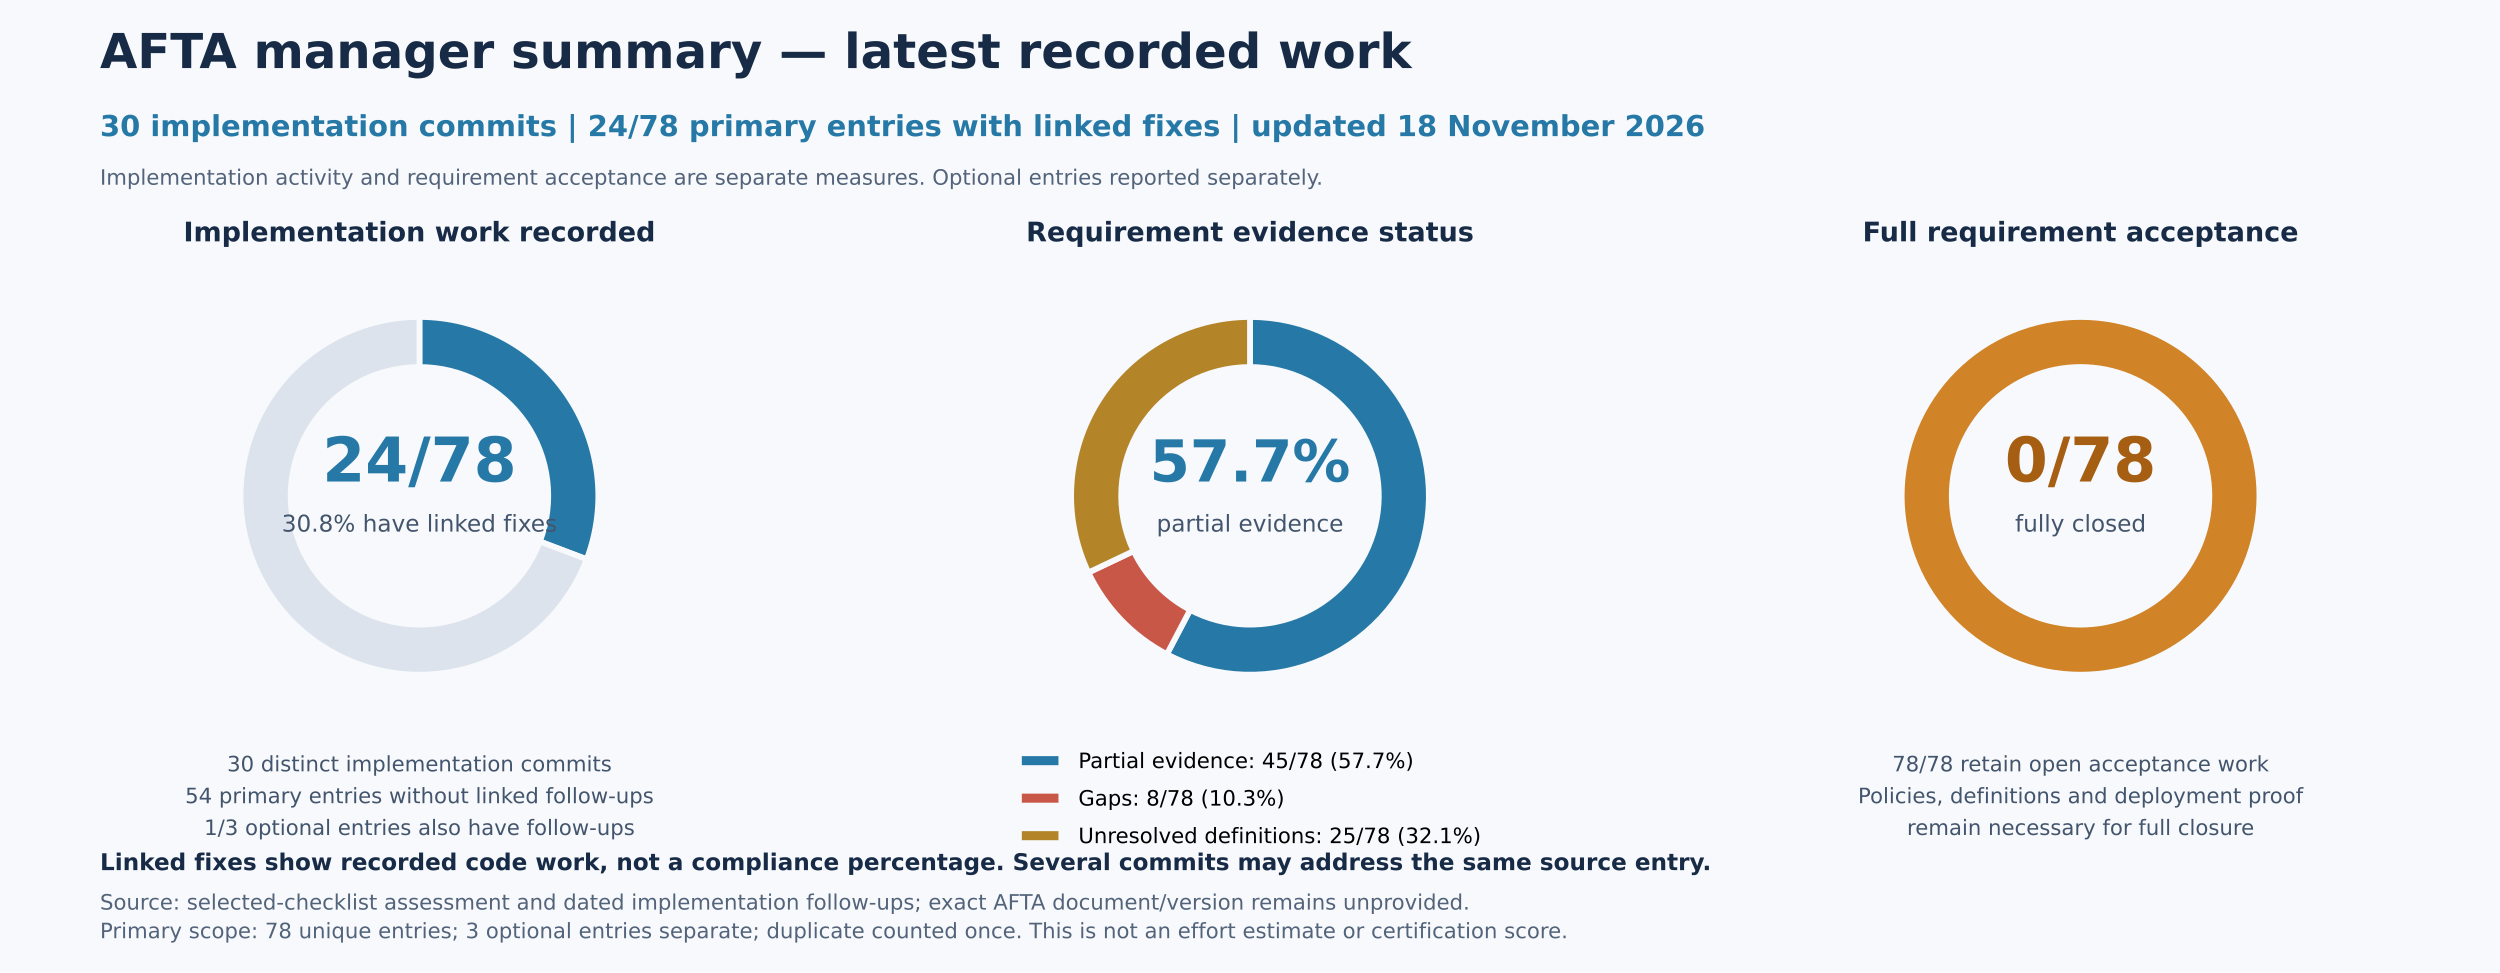
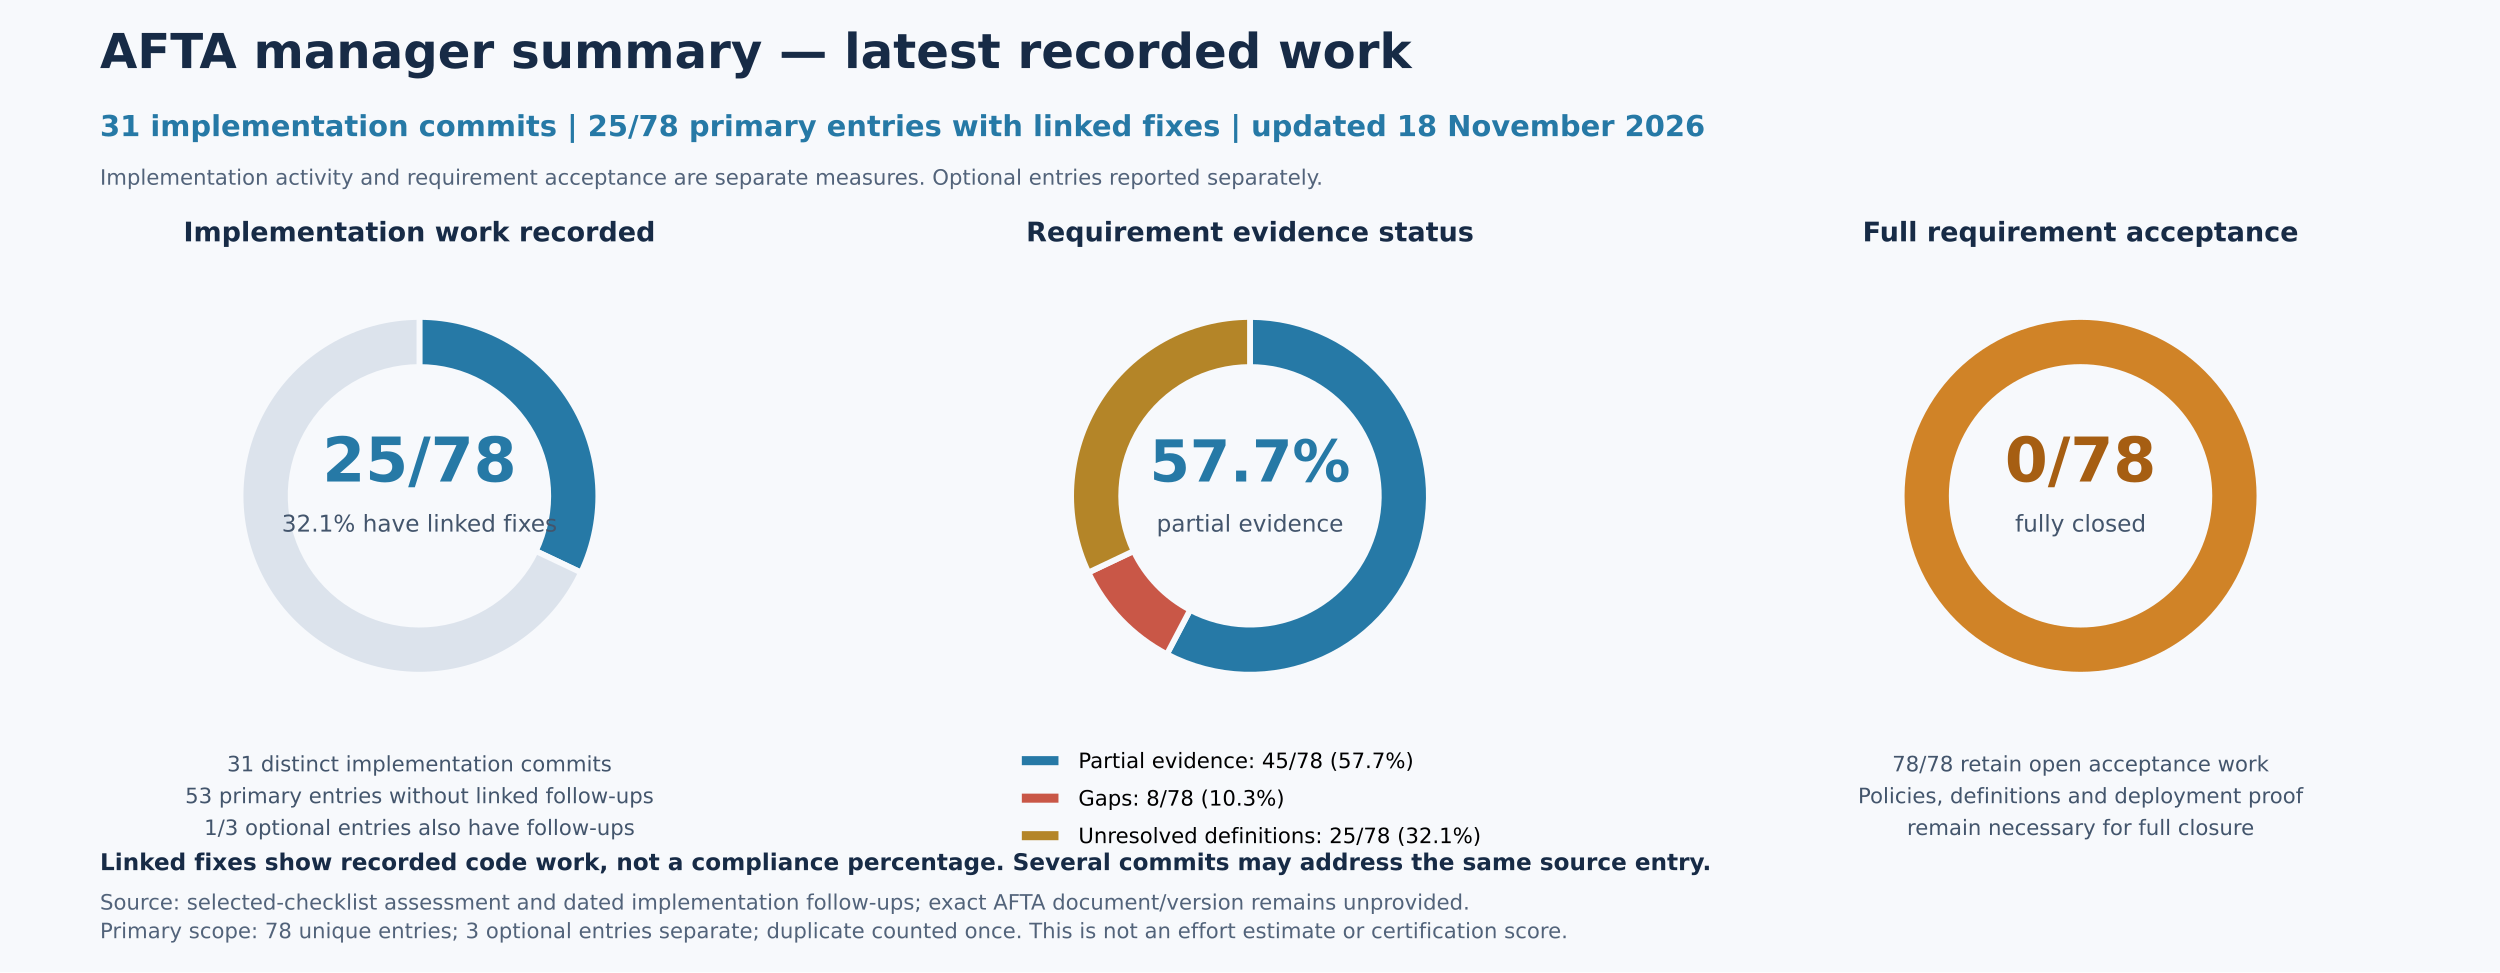
<svg xmlns="http://www.w3.org/2000/svg" width="1296pt" height="504pt" viewBox="0 0 1296 504" version="1.1">
  <defs>
    <style type="text/css">*{stroke-linejoin: round; stroke-linecap: butt}</style>
  </defs>
  <g id="figure_1">
    <g id="patch_1">
      <path d="M 0 504 L 1296 504 L 1296 0 L 0 0 z " style="fill: #f7f9fc" />
    </g>
    <g id="axes_1">
      <g id="patch_2">
-         <path d="M 304.15 289.925 C 309.473 275.887 311.309 260.765 309.5 245.862 C 307.69 230.959 302.288 216.715 293.76 204.36 C 285.232 192.005 273.83 181.903 260.537 174.926 C 247.243 167.95 232.453 164.304 217.44 164.304 L 217.44 190.27 C 228.249 190.27 238.898 192.895 248.47 197.918 C 258.041 202.941 266.25 210.215 272.391 219.11 C 278.531 228.006 282.42 238.261 283.723 248.992 C 285.026 259.722 283.704 270.61 279.871 280.717 z " style="fill: #2679a6; stroke: #f7f9fc; stroke-width: 3; stroke-linejoin: miter" />
+         <path d="M 301.222 296.795 C 307.929 282.661 310.951 267.057 310.007 251.441 C 309.062 235.825 304.181 220.698 295.82 207.476 C 287.458 194.253 275.885 183.359 262.181 175.811 C 248.478 168.263 233.085 164.304 217.44 164.304 L 217.44 190.27 C 228.704 190.27 239.787 193.12 249.654 198.555 C 259.52 203.989 267.853 211.833 273.873 221.354 C 279.894 230.874 283.408 241.765 284.088 253.009 C 284.768 264.252 282.592 275.487 277.763 285.664 z " style="fill: #2679a6; stroke: #f7f9fc; stroke-width: 3; stroke-linejoin: miter" />
      </g>
      <g id="patch_3">
-         <path d="M 217.44 164.304 C 200.529 164.304 183.936 168.93 169.464 177.678 C 154.992 186.427 143.185 198.97 135.326 213.943 C 127.467 228.917 123.852 245.759 124.873 262.639 C 125.894 279.519 131.513 295.803 141.12 309.72 C 150.726 323.637 163.959 334.666 179.38 341.606 C 194.801 348.546 211.831 351.138 228.618 349.1 C 245.406 347.061 261.32 340.469 274.632 330.04 C 287.944 319.611 298.153 305.737 304.15 289.925 L 279.871 280.717 C 275.553 292.102 268.203 302.091 258.618 309.6 C 249.034 317.109 237.575 321.855 225.488 323.323 C 213.401 324.791 201.14 322.925 190.037 317.927 C 178.934 312.93 169.406 304.99 162.489 294.97 C 155.573 284.949 151.527 273.225 150.792 261.071 C 150.057 248.918 152.66 236.792 158.318 226.01 C 163.977 215.229 172.478 206.199 182.897 199.9 C 193.317 193.601 205.264 190.27 217.44 190.27 z " style="fill: #dce3ec; stroke: #f7f9fc; stroke-width: 3; stroke-linejoin: miter" />
+         <path d="M 217.44 164.304 C 200.846 164.304 184.552 168.758 170.266 177.199 C 155.979 185.641 144.217 197.764 136.211 212.299 C 128.205 226.834 124.245 243.254 124.746 259.841 C 125.247 276.427 130.192 292.579 139.06 306.604 C 147.929 320.629 160.402 332.02 175.172 339.583 C 189.943 347.147 206.476 350.609 223.039 349.607 C 239.603 348.605 255.598 343.175 269.349 333.887 C 283.1 324.598 294.109 311.787 301.222 296.795 L 277.763 285.664 C 272.641 296.458 264.715 305.682 254.814 312.37 C 244.914 319.057 233.397 322.967 221.471 323.688 C 209.546 324.409 197.642 321.917 187.007 316.471 C 176.373 311.026 167.392 302.824 161.007 292.726 C 154.621 282.628 151.061 270.999 150.701 259.057 C 150.34 247.114 153.191 235.291 158.955 224.826 C 164.719 214.361 173.188 205.632 183.474 199.555 C 193.761 193.477 205.492 190.27 217.44 190.27 z " style="fill: #dce3ec; stroke: #f7f9fc; stroke-width: 3; stroke-linejoin: miter" />
      </g>
      <g id="matplotlib.axis_1" />
      <g id="matplotlib.axis_2" />
      <g id="text_1">
-         <text style="font-weight: 700; font-size: 32px; font-family: 'DejaVu Sans'; text-anchor: middle; fill: #2679a6" x="217.44" y="249.621" transform="rotate(-0 217.44 249.6211)">24/78</text>
+         <text style="font-weight: 700; font-size: 32px; font-family: 'DejaVu Sans'; text-anchor: middle; fill: #2679a6" x="217.44" y="249.621" transform="rotate(-0 217.44 249.6211)">25/78</text>
      </g>
      <g id="text_2">
-         <text style="font-size: 12px; font-family: 'DejaVu Sans'; text-anchor: middle; fill: #43556c" x="217.44" y="275.587" transform="rotate(-0 217.44 275.5872)">30.8% have linked fixes</text>
+         <text style="font-size: 12px; font-family: 'DejaVu Sans'; text-anchor: middle; fill: #43556c" x="217.44" y="275.587" transform="rotate(-0 217.44 275.5872)">32.1% have linked fixes</text>
      </g>
      <g id="text_3">
-         <text style="font-size: 11px; font-family: 'DejaVu Sans'; fill: #43556c" transform="translate(117.731 399.8655)">30 distinct implementation commits</text>
-         <text style="font-size: 11px; font-family: 'DejaVu Sans'; fill: #43556c" transform="translate(95.98711 416.3622)">54 primary entries without linked follow-ups</text>
+         <text style="font-size: 11px; font-family: 'DejaVu Sans'; fill: #43556c" transform="translate(117.731 399.8655)">31 distinct implementation commits</text>
+         <text style="font-size: 11px; font-family: 'DejaVu Sans'; fill: #43556c" transform="translate(95.98711 416.3622)">53 primary entries without linked follow-ups</text>
        <text style="font-size: 11px; font-family: 'DejaVu Sans'; fill: #43556c" transform="translate(105.8218 432.8589)">1/3 optional entries also have follow-ups</text>
      </g>
      <g id="text_4">
        <text style="font-weight: 700; font-size: 14px; font-family: 'DejaVu Sans'; text-anchor: middle; fill: #172b46" x="217.44" y="125.12" transform="rotate(-0 217.44 125.12)">Implementation work recorded</text>
      </g>
    </g>
    <g id="axes_2">
      <g id="patch_4">
        <path d="M 604.903 339.154 C 617.359 345.691 631.139 349.309 645.199 349.734 C 659.259 350.159 673.233 347.379 686.06 341.606 C 698.887 335.833 710.234 327.216 719.24 316.411 C 728.245 305.605 734.675 292.891 738.041 279.233 C 741.408 265.576 741.623 251.329 738.67 237.576 C 735.718 223.823 729.675 210.921 721 199.848 C 712.325 188.775 701.244 179.82 688.597 173.662 C 675.95 167.504 662.066 164.304 648 164.304 L 648 190.27 C 658.128 190.27 668.124 192.574 677.23 197.008 C 686.335 201.442 694.314 207.889 700.56 215.862 C 706.806 223.834 711.157 233.124 713.283 243.026 C 715.408 252.928 715.253 263.186 712.83 273.019 C 710.406 282.853 705.776 292.007 699.293 299.787 C 692.809 307.567 684.639 313.771 675.403 317.927 C 666.168 322.084 656.106 324.085 645.983 323.779 C 635.86 323.474 625.938 320.868 616.97 316.162 z " style="fill: #2679a6; stroke: #f7f9fc; stroke-width: 3; stroke-linejoin: miter" />
      </g>
      <g id="patch_5">
        <path d="M 564.218 296.795 C 568.497 305.813 574.204 314.082 581.119 321.28 C 588.033 328.479 596.065 334.515 604.903 339.154 L 616.97 316.162 C 610.607 312.822 604.824 308.476 599.845 303.293 C 594.867 298.11 590.758 292.157 587.677 285.664 z " style="fill: #c95747; stroke: #f7f9fc; stroke-width: 3; stroke-linejoin: miter" />
      </g>
      <g id="patch_6">
        <path d="M 648 164.304 C 632.355 164.304 616.962 168.263 603.259 175.811 C 589.555 183.359 577.982 194.253 569.62 207.476 C 561.259 220.699 556.378 235.825 555.433 251.441 C 554.489 267.057 557.511 282.661 564.218 296.795 L 587.677 285.664 C 582.848 275.487 580.672 264.252 581.352 253.009 C 582.032 241.765 585.546 230.874 591.567 221.354 C 597.587 211.833 605.92 203.99 615.786 198.555 C 625.653 193.121 636.736 190.27 648 190.27 z " style="fill: #b48528; stroke: #f7f9fc; stroke-width: 3; stroke-linejoin: miter" />
      </g>
      <g id="matplotlib.axis_3" />
      <g id="matplotlib.axis_4" />
      <g id="text_5">
        <text style="font-weight: 700; font-size: 30px; font-family: 'DejaVu Sans'; text-anchor: middle; fill: #2679a6" x="648" y="249.621" transform="rotate(-0 648 249.6211)">57.7%</text>
      </g>
      <g id="text_6">
        <text style="font-size: 12px; font-family: 'DejaVu Sans'; text-anchor: middle; fill: #43556c" x="648" y="275.587" transform="rotate(-0 648 275.5872)">partial evidence</text>
      </g>
      <g id="text_7">
        <text style="font-weight: 700; font-size: 14px; font-family: 'DejaVu Sans'; text-anchor: middle; fill: #172b46" x="648" y="125.12" transform="rotate(-0 648 125.12)">Requirement evidence status</text>
      </g>
      <g id="legend_1">
        <g id="patch_7">
          <path d="M 528.213 398.173 L 550.213 398.173 L 550.213 390.473 L 528.213 390.473 z " style="fill: #2679a6; stroke: #f7f9fc; stroke-width: 3; stroke-linejoin: miter" />
        </g>
        <g id="text_8">
          <text style="font-size: 11px; font-family: 'DejaVu Sans'; text-anchor: start" x="559.013" y="398.173" transform="rotate(-0 559.0134 398.1735)">Partial evidence: 45/78 (57.7%)</text>
        </g>
        <g id="patch_8">
          <path d="M 528.213 417.619 L 550.213 417.619 L 550.213 409.919 L 528.213 409.919 z " style="fill: #c95747; stroke: #f7f9fc; stroke-width: 3; stroke-linejoin: miter" />
        </g>
        <g id="text_9">
          <text style="font-size: 11px; font-family: 'DejaVu Sans'; text-anchor: start" x="559.013" y="417.619" transform="rotate(-0 559.0134 417.6194)">Gaps: 8/78 (10.3%)</text>
        </g>
        <g id="patch_9">
          <path d="M 528.213 437.065 L 550.213 437.065 L 550.213 429.365 L 528.213 429.365 z " style="fill: #b48528; stroke: #f7f9fc; stroke-width: 3; stroke-linejoin: miter" />
        </g>
        <g id="text_10">
          <text style="font-size: 11px; font-family: 'DejaVu Sans'; text-anchor: start" x="559.013" y="437.065" transform="rotate(-0 559.0134 437.0654)">Unresolved definitions: 25/78 (32.1%)</text>
        </g>
      </g>
    </g>
    <g id="axes_3">
      <g id="patch_10">
        <path d="M 1171.296 257.04 C 1171.296 244.862 1168.897 232.802 1164.237 221.551 C 1159.577 210.3 1152.745 200.077 1144.134 191.466 C 1135.523 182.855 1125.3 176.023 1114.049 171.363 C 1102.798 166.703 1090.738 164.304 1078.56 164.304 C 1066.382 164.304 1054.322 166.703 1043.071 171.363 C 1031.82 176.023 1021.597 182.855 1012.986 191.466 C 1004.375 200.077 997.543 210.3 992.883 221.551 C 988.223 232.802 985.824 244.862 985.824 257.04 C 985.824 269.218 988.223 281.278 992.883 292.529 C 997.543 303.78 1004.375 314.003 1012.986 322.614 C 1021.597 331.225 1031.82 338.057 1043.071 342.717 C 1054.322 347.377 1066.382 349.776 1078.56 349.776 C 1090.738 349.776 1102.798 347.377 1114.049 342.717 C 1125.3 338.057 1135.523 331.225 1144.134 322.614 C 1152.745 314.003 1159.577 303.78 1164.237 292.529 C 1168.897 281.278 1171.296 269.218 1171.296 257.04 M 1145.33 257.04 C 1145.33 265.808 1143.603 274.491 1140.247 282.592 C 1136.892 290.692 1131.973 298.053 1125.773 304.253 C 1119.573 310.453 1112.212 315.372 1104.112 318.727 C 1096.011 322.083 1087.328 323.81 1078.56 323.81 C 1069.792 323.81 1061.109 322.083 1053.008 318.727 C 1044.908 315.372 1037.547 310.453 1031.347 304.253 C 1025.147 298.053 1020.228 290.692 1016.873 282.592 C 1013.517 274.491 1011.79 265.808 1011.79 257.04 C 1011.79 248.272 1013.517 239.589 1016.873 231.488 C 1020.228 223.388 1025.147 216.027 1031.347 209.827 C 1037.547 203.627 1044.908 198.708 1053.008 195.353 C 1061.109 191.997 1069.792 190.27 1078.56 190.27 C 1087.328 190.27 1096.011 191.997 1104.112 195.353 C 1112.212 198.708 1119.573 203.627 1125.773 209.827 C 1131.973 216.027 1136.892 223.388 1140.247 231.488 C 1143.603 239.589 1145.33 248.272 1145.33 257.04 z " style="fill: #d08327; stroke: #f7f9fc; stroke-width: 3; stroke-linejoin: miter" />
      </g>
      <g id="matplotlib.axis_5" />
      <g id="matplotlib.axis_6" />
      <g id="text_11">
        <text style="font-weight: 700; font-size: 32px; font-family: 'DejaVu Sans'; text-anchor: middle; fill: #a65e12" x="1078.56" y="249.621" transform="rotate(-0 1078.56 249.6211)">0/78</text>
      </g>
      <g id="text_12">
        <text style="font-size: 12px; font-family: 'DejaVu Sans'; text-anchor: middle; fill: #43556c" x="1078.56" y="275.587" transform="rotate(-0 1078.56 275.5872)">fully closed</text>
      </g>
      <g id="text_13">
        <text style="font-size: 11px; font-family: 'DejaVu Sans'; fill: #43556c" transform="translate(980.9049 399.8655)">78/78 retain open acceptance work</text>
        <text style="font-size: 11px; font-family: 'DejaVu Sans'; fill: #43556c" transform="translate(963.1838 416.3622)">Policies, definitions and deployment proof</text>
        <text style="font-size: 11px; font-family: 'DejaVu Sans'; fill: #43556c" transform="translate(988.58 432.8589)">remain necessary for full closure</text>
      </g>
      <g id="text_14">
        <text style="font-weight: 700; font-size: 14px; font-family: 'DejaVu Sans'; text-anchor: middle; fill: #172b46" x="1078.56" y="125.12" transform="rotate(-0 1078.56 125.12)">Full requirement acceptance</text>
      </g>
    </g>
    <g id="text_15">
      <text style="font-weight: 700; font-size: 25px; font-family: 'DejaVu Sans'; text-anchor: start; fill: #172b46" x="51.84" y="35.28" transform="rotate(-0 51.84 35.28)">AFTA manager summary — latest recorded work</text>
    </g>
    <g id="text_16">
-       <text style="font-weight: 700; font-size: 15px; font-family: 'DejaVu Sans'; text-anchor: start; fill: #2679a6" x="51.84" y="70.56" transform="rotate(-0 51.84 70.56)">30 implementation commits | 24/78 primary entries with linked fixes | updated 18 November 2026</text>
+       <text style="font-weight: 700; font-size: 15px; font-family: 'DejaVu Sans'; text-anchor: start; fill: #2679a6" x="51.84" y="70.56" transform="rotate(-0 51.84 70.56)">31 implementation commits | 25/78 primary entries with linked fixes | updated 18 November 2026</text>
    </g>
    <g id="text_17">
      <text style="font-size: 11px; font-family: 'DejaVu Sans'; text-anchor: start; fill: #52637a" x="51.84" y="95.76" transform="rotate(-0 51.84 95.76)">Implementation activity and requirement acceptance are separate measures. Optional entries reported separately.</text>
    </g>
    <g id="text_18">
      <text style="font-weight: 700; font-size: 12px; font-family: 'DejaVu Sans'; text-anchor: start; fill: #172b46" x="51.84" y="451.08" transform="rotate(-0 51.84 451.08)">Linked fixes show recorded code work, not a compliance percentage. Several commits may address the same source entry.</text>
    </g>
    <g id="text_19">
      <text style="font-size: 11px; font-family: 'DejaVu Sans'; fill: #52637a" transform="translate(51.84 471.5349)">Source: selected-checklist assessment and dated implementation follow-ups; exact AFTA document/version remains unprovided.</text>
      <text style="font-size: 11px; font-family: 'DejaVu Sans'; fill: #52637a" transform="translate(51.84 486.36)">Primary scope: 78 unique entries; 3 optional entries separate; duplicate counted once. This is not an effort estimate or certification score.</text>
    </g>
  </g>
</svg>
